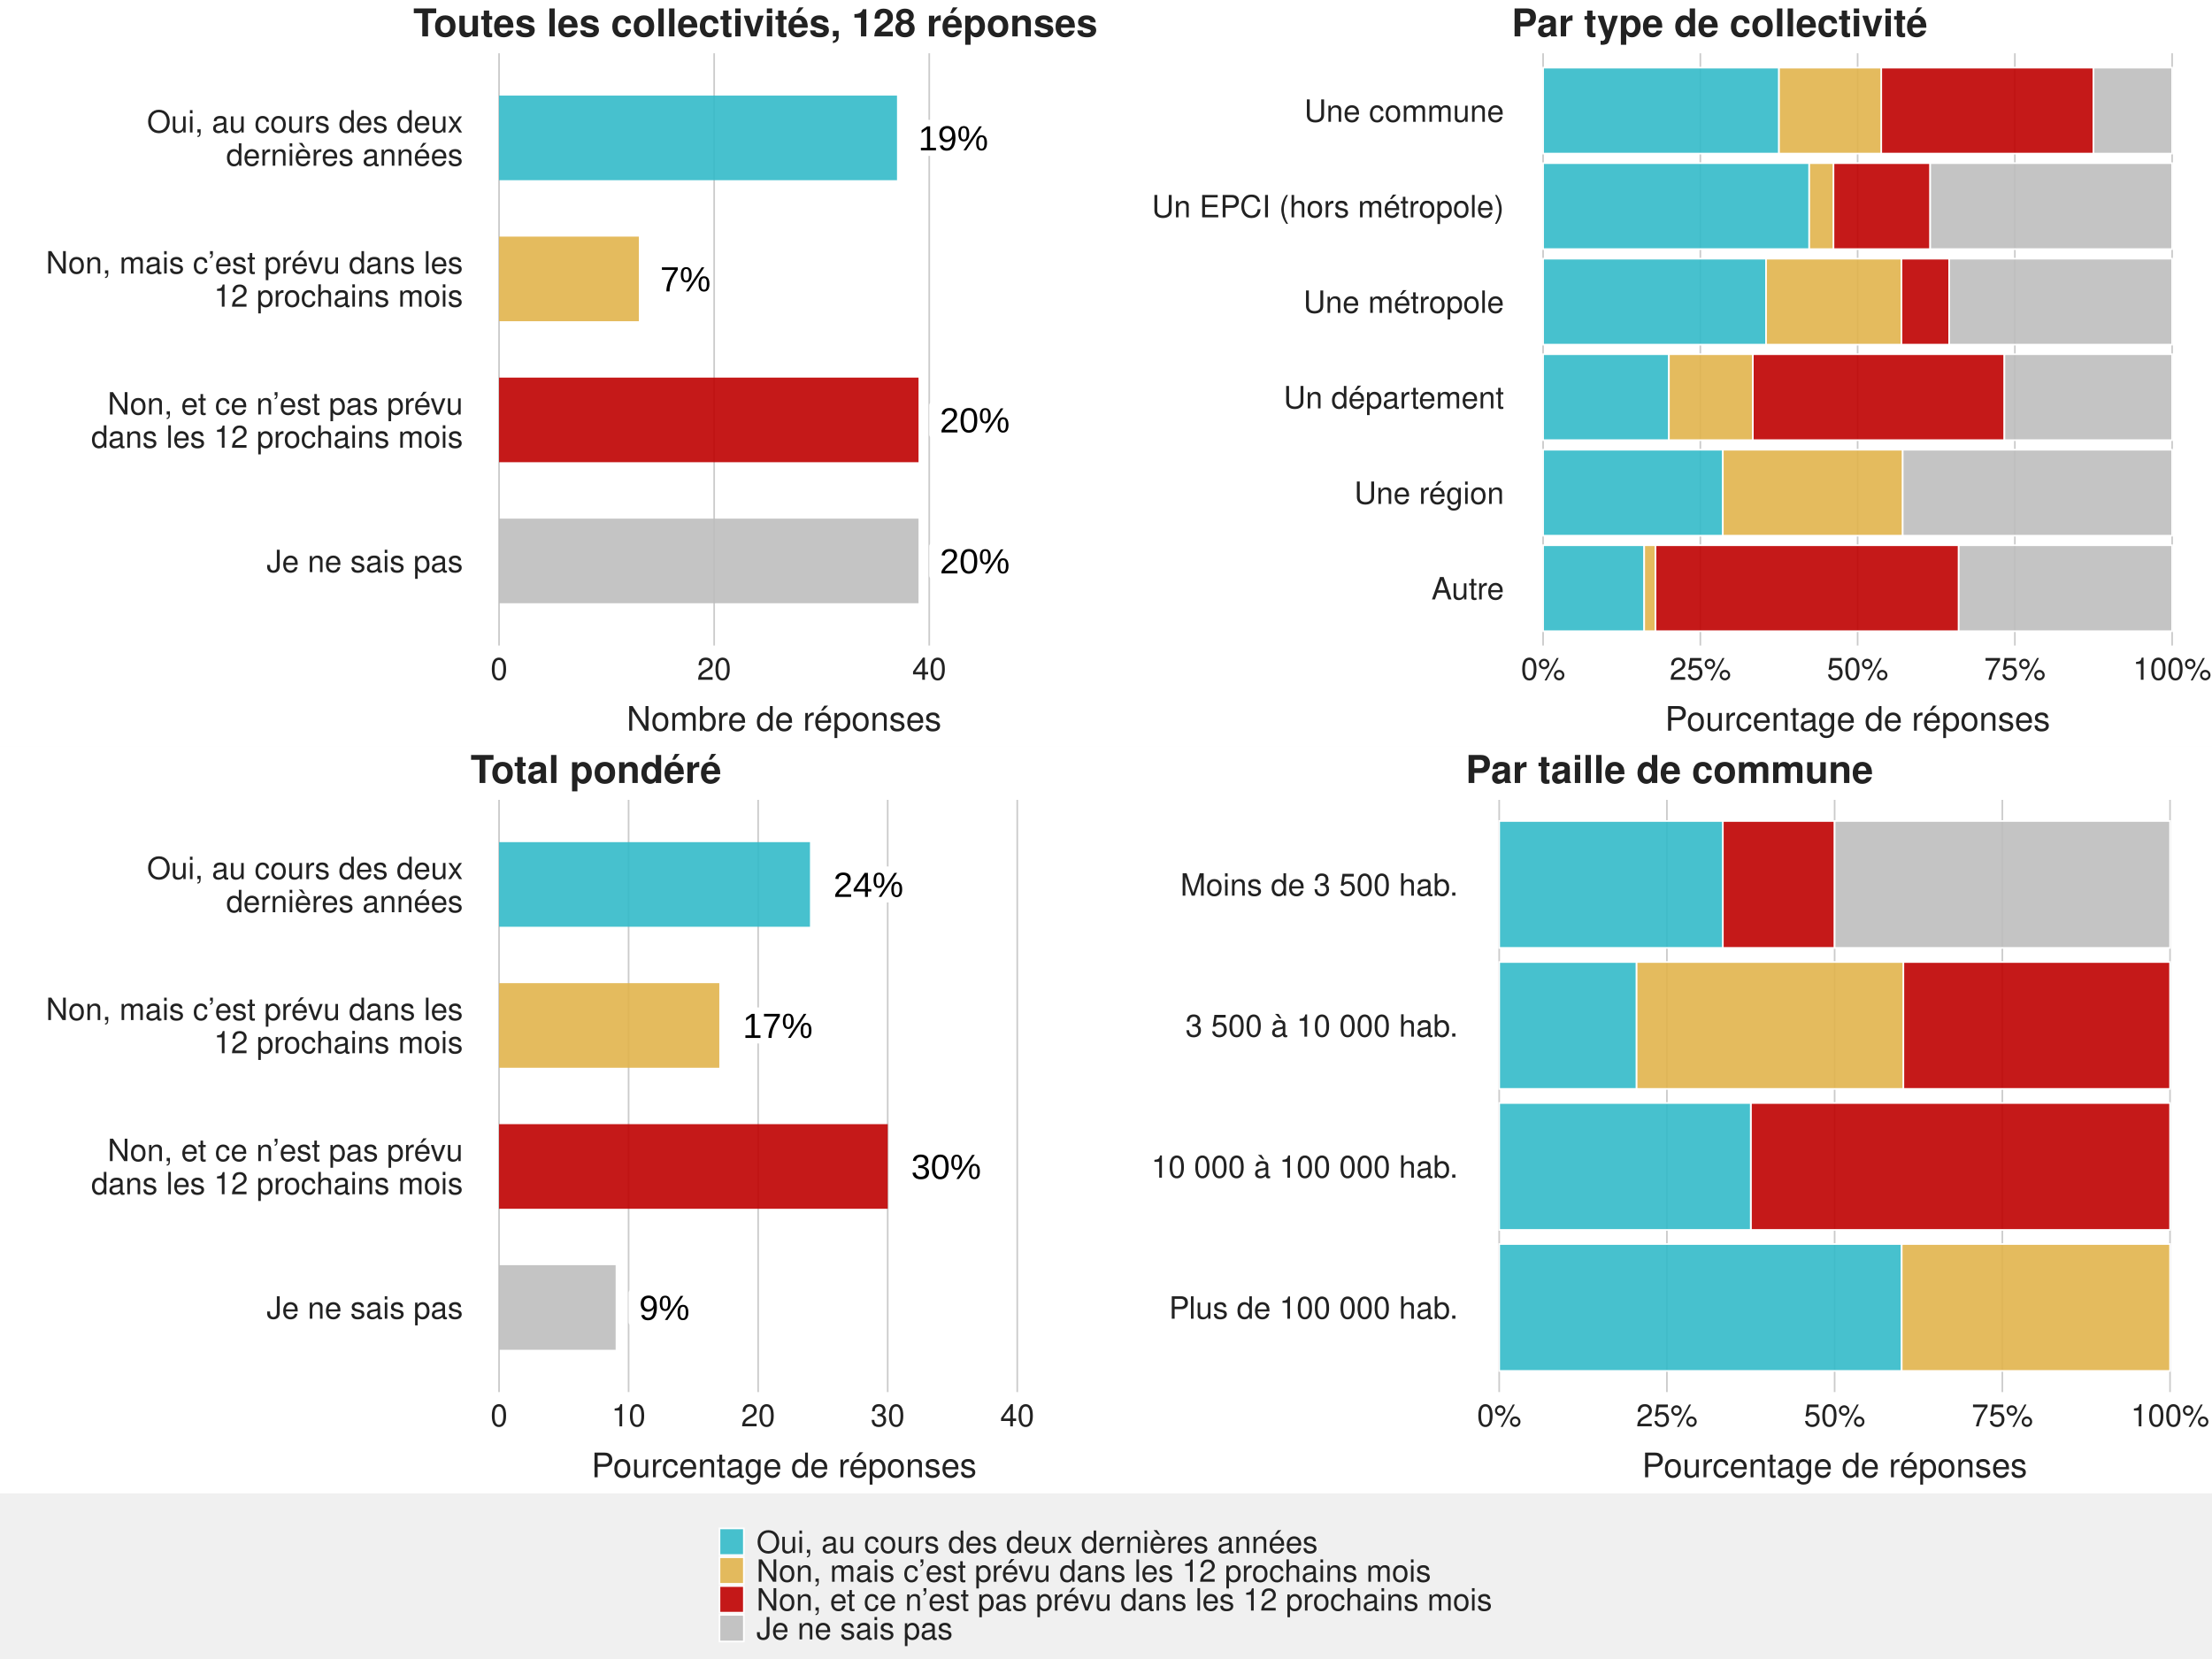
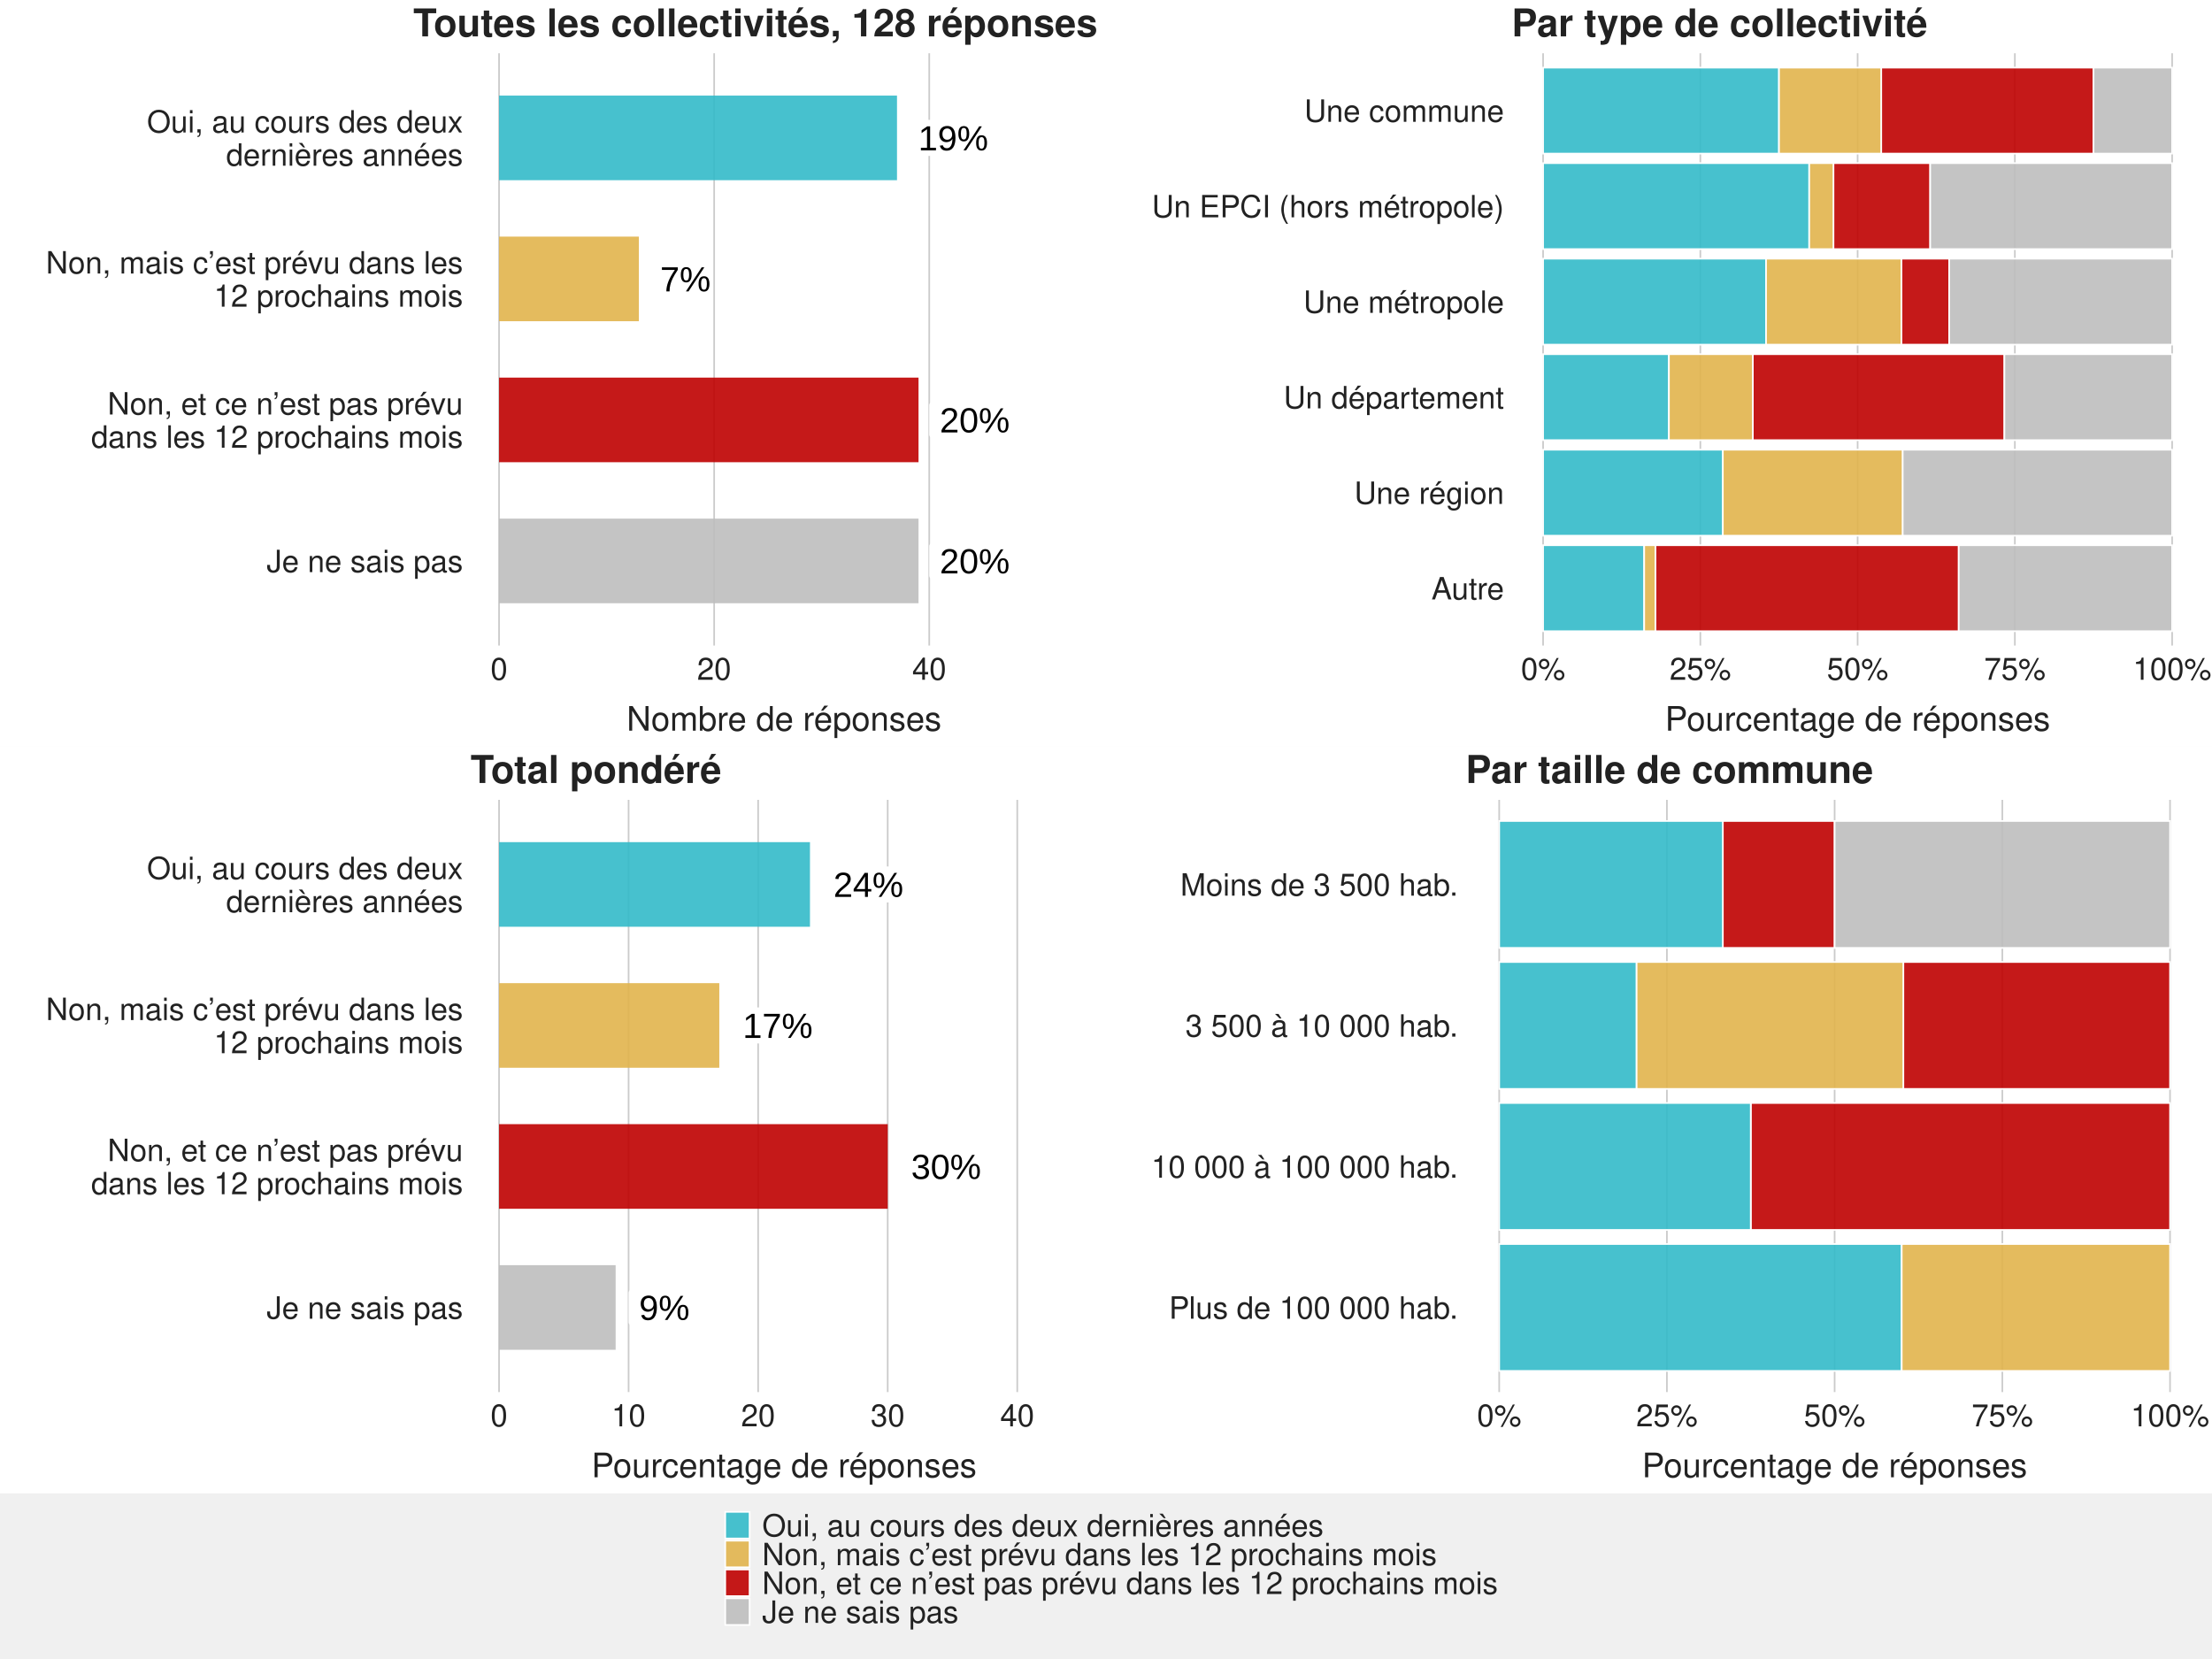
<svg xmlns="http://www.w3.org/2000/svg" class="svglite" width="1440.00pt" height="1080.00pt" viewBox="0 0 1440.00 1080.00">
  <defs>
    <style type="text/css">
    .svglite line, .svglite polyline, .svglite polygon, .svglite path, .svglite rect, .svglite circle {
      fill: none;
      stroke: #000000;
      stroke-linecap: round;
      stroke-linejoin: round;
      stroke-miterlimit: 10.00;
    }
    .svglite text {
      white-space: pre;
    }
  </style>
  </defs>
  <rect width="100%" height="100%" style="stroke: none; fill: none;" />
  <defs>
    <clipPath id="cpMC4wMHwxNDQwLjAwfDAuMDB8MTA4MC4wMA==">
      <rect x="0.00" y="0.00" width="1440.00" height="1080.00" />
    </clipPath>
  </defs>
  <g clip-path="url(#cpMC4wMHwxNDQwLjAwfDAuMDB8MTA4MC4wMA==)">
</g>
  <defs>
    <clipPath id="cpMC4wMHwxNDQwLjAwfDAuMDB8OTcyLjAw">
      <rect x="0.00" y="0.00" width="1440.00" height="972.00" />
    </clipPath>
  </defs>
  <g clip-path="url(#cpMC4wMHwxNDQwLjAwfDAuMDB8OTcyLjAw)">
</g>
  <g clip-path="url(#cpMC4wMHwxNDQwLjAwfDAuMDB8MTA4MC4wMA==)">
</g>
  <defs>
    <clipPath id="cpMC4wMHw3MjAuMDB8MC4wMHw5NzIuMDA=">
      <rect x="0.00" y="0.00" width="720.00" height="972.00" />
    </clipPath>
  </defs>
  <g clip-path="url(#cpMC4wMHw3MjAuMDB8MC4wMHw5NzIuMDA=)">
</g>
  <g clip-path="url(#cpMC4wMHwxNDQwLjAwfDAuMDB8MTA4MC4wMA==)">
</g>
  <defs>
    <clipPath id="cpMC4wMHw3MjAuMDB8MC4wMHw0ODYuMDA=">
      <rect x="0.00" y="0.00" width="720.00" height="486.00" />
    </clipPath>
  </defs>
  <g clip-path="url(#cpMC4wMHw3MjAuMDB8MC4wMHw0ODYuMDA=)">
    <rect x="0.00" y="0.00" width="720.00" height="486.00" style="stroke-width: 1.07; stroke: #FFFFFF; fill: #FFFFFF;" />
  </g>
  <g clip-path="url(#cpMC4wMHwxNDQwLjAwfDAuMDB8MTA4MC4wMA==)">
</g>
  <defs>
    <clipPath id="cpMzA2LjMyfDcxNC41MnwzNC42OXw0MjAuMjQ=">
      <rect x="306.32" y="34.69" width="408.20" height="385.55" />
    </clipPath>
  </defs>
  <g clip-path="url(#cpMzA2LjMyfDcxNC41MnwzNC42OXw0MjAuMjQ=)">
    <polyline points="324.88,420.24 324.88,34.69 " style="stroke-width: 1.07; stroke: #CBCBCB; stroke-linecap: butt;" />
    <polyline points="464.91,420.24 464.91,34.69 " style="stroke-width: 1.07; stroke: #CBCBCB; stroke-linecap: butt;" />
    <polyline points="604.94,420.24 604.94,34.69 " style="stroke-width: 1.07; stroke: #CBCBCB; stroke-linecap: butt;" />
    <rect x="324.88" y="245.82" width="273.07" height="55.08" style="stroke-width: 2.13; stroke: none; stroke-linecap: butt; stroke-linejoin: miter; fill: #BF0001; fill-opacity: 0.90;" />
    <rect x="324.88" y="337.62" width="273.07" height="55.08" style="stroke-width: 2.13; stroke: none; stroke-linecap: butt; stroke-linejoin: miter; fill: #BEBEBE; fill-opacity: 0.90;" />
    <rect x="324.88" y="62.23" width="259.06" height="55.08" style="stroke-width: 2.13; stroke: none; stroke-linecap: butt; stroke-linejoin: miter; fill: #33BBC9; fill-opacity: 0.90;" />
    <rect x="324.88" y="154.03" width="91.02" height="55.08" style="stroke-width: 2.13; stroke: none; stroke-linecap: butt; stroke-linejoin: miter; fill: #E1B44D; fill-opacity: 0.90;" />
    <polygon points="607.10,285.09 654.91,285.09 654.83,285.08 655.17,285.07 655.51,285.00 655.84,284.88 656.14,284.70 656.41,284.48 656.64,284.22 656.82,283.93 656.96,283.61 657.04,283.27 657.07,282.93 657.07,282.93 657.07,263.80 657.07,263.80 657.04,263.45 656.96,263.11 656.82,262.79 656.64,262.50 656.41,262.24 656.14,262.02 655.84,261.84 655.51,261.72 655.17,261.65 654.91,261.64 607.10,261.64 607.36,261.65 607.02,261.64 606.67,261.68 606.34,261.78 606.02,261.92 605.74,262.12 605.49,262.36 605.28,262.64 605.12,262.95 605.01,263.28 604.95,263.62 604.94,263.80 604.94,282.93 604.95,282.75 604.95,283.10 605.01,283.44 605.12,283.77 605.28,284.08 605.49,284.36 605.74,284.60 606.02,284.80 606.34,284.95 606.67,285.04 607.02,285.08 " style="stroke-width: nan; stroke: none; fill: #FFFFFF;" />
    <text x="611.77" y="281.49" style="font-size: 22.76px; font-family: &quot;Arial&quot;;" textLength="44.93px" lengthAdjust="spacingAndGlyphs">20%</text>
    <polygon points="607.10,376.88 654.91,376.88 654.83,376.88 655.17,376.87 655.51,376.80 655.84,376.67 656.14,376.50 656.41,376.28 656.64,376.02 656.82,375.73 656.96,375.41 657.04,375.07 657.07,374.72 657.07,374.72 657.07,355.59 657.07,355.59 657.04,355.25 656.96,354.91 656.82,354.59 656.64,354.29 656.41,354.03 656.14,353.81 655.84,353.64 655.51,353.52 655.17,353.45 654.91,353.43 607.10,353.43 607.36,353.45 607.02,353.43 606.67,353.48 606.34,353.57 606.02,353.72 605.74,353.92 605.49,354.16 605.28,354.44 605.12,354.75 605.01,355.08 604.95,355.42 604.94,355.59 604.94,374.72 604.95,374.55 604.95,374.90 605.01,375.24 605.12,375.57 605.28,375.88 605.49,376.16 605.74,376.40 606.02,376.59 606.34,376.74 606.67,376.84 607.02,376.88 " style="stroke-width: nan; stroke: none; fill: #FFFFFF;" />
    <text x="611.77" y="373.28" style="font-size: 22.76px; font-family: &quot;Arial&quot;;" textLength="44.93px" lengthAdjust="spacingAndGlyphs">20%</text>
    <polygon points="593.10,101.49 640.91,101.49 640.82,101.49 641.17,101.48 641.51,101.41 641.83,101.28 642.14,101.11 642.40,100.89 642.64,100.63 642.82,100.34 642.96,100.02 643.04,99.68 643.07,99.33 643.07,99.33 643.07,80.20 643.07,80.20 643.04,79.86 642.96,79.52 642.82,79.20 642.64,78.90 642.40,78.64 642.14,78.42 641.83,78.25 641.51,78.13 641.17,78.06 640.91,78.04 593.10,78.04 593.36,78.06 593.01,78.04 592.67,78.09 592.33,78.18 592.02,78.33 591.73,78.53 591.48,78.77 591.28,79.05 591.11,79.36 591.00,79.69 590.95,80.03 590.94,80.20 590.94,99.33 590.95,99.16 590.95,99.51 591.00,99.85 591.11,100.18 591.28,100.49 591.48,100.76 591.73,101.01 592.02,101.20 592.33,101.35 592.67,101.45 593.01,101.49 " style="stroke-width: nan; stroke: none; fill: #FFFFFF;" />
    <text x="597.77" y="97.89" style="font-size: 22.76px; font-family: &quot;Arial&quot;;" textLength="44.93px" lengthAdjust="spacingAndGlyphs">19%</text>
    <polygon points="425.06,193.29 459.86,193.29 459.77,193.29 460.12,193.27 460.46,193.20 460.78,193.08 461.08,192.91 461.35,192.69 461.58,192.43 461.77,192.13 461.91,191.81 461.99,191.48 462.02,191.13 462.02,191.13 462.02,172.00 462.02,172.00 461.99,171.65 461.91,171.31 461.77,171.00 461.58,170.70 461.35,170.44 461.08,170.22 460.78,170.05 460.46,169.92 460.12,169.85 459.86,169.84 425.06,169.84 425.32,169.85 424.97,169.84 424.63,169.88 424.29,169.98 423.98,170.13 423.69,170.33 423.44,170.57 423.23,170.84 423.07,171.15 422.96,171.48 422.91,171.83 422.90,172.00 422.90,191.13 422.91,190.96 422.91,191.30 422.96,191.65 423.07,191.98 423.23,192.28 423.44,192.56 423.69,192.80 423.98,193.00 424.29,193.15 424.63,193.25 424.97,193.29 " style="stroke-width: nan; stroke: none; fill: #FFFFFF;" />
    <text x="429.73" y="189.69" style="font-size: 22.76px; font-family: &quot;Arial&quot;;" textLength="31.92px" lengthAdjust="spacingAndGlyphs">7%</text>
  </g>
  <g clip-path="url(#cpMC4wMHwxNDQwLjAwfDAuMDB8MTA4MC4wMA==)">
    <text x="301.39" y="372.45" text-anchor="end" style="font-size: 20.00px;fill: #222222; font-family: &quot;Nimbus Sans&quot;;" textLength="127.82px" lengthAdjust="spacingAndGlyphs">Je ne sais pas</text>
    <text x="301.39" y="269.85" text-anchor="end" style="font-size: 20.00px;fill: #222222; font-family: &quot;Nimbus Sans&quot;;" textLength="232.30px" lengthAdjust="spacingAndGlyphs">Non, et ce n’est pas prévu</text>
    <text x="301.39" y="291.45" text-anchor="end" style="font-size: 20.00px;fill: #222222; font-family: &quot;Nimbus Sans&quot;;" textLength="242.29px" lengthAdjust="spacingAndGlyphs">dans les 12 prochains mois</text>
    <text x="301.39" y="178.05" text-anchor="end" style="font-size: 20.00px;fill: #222222; font-family: &quot;Nimbus Sans&quot;;" textLength="272.29px" lengthAdjust="spacingAndGlyphs">Non, mais c’est prévu dans les</text>
    <text x="301.39" y="199.65" text-anchor="end" style="font-size: 20.00px;fill: #222222; font-family: &quot;Nimbus Sans&quot;;" textLength="162.26px" lengthAdjust="spacingAndGlyphs">12 prochains mois</text>
    <text x="301.39" y="86.26" text-anchor="end" style="font-size: 20.00px;fill: #222222; font-family: &quot;Nimbus Sans&quot;;" textLength="205.62px" lengthAdjust="spacingAndGlyphs">Oui, au cours des deux</text>
    <text x="301.39" y="107.86" text-anchor="end" style="font-size: 20.00px;fill: #222222; font-family: &quot;Nimbus Sans&quot;;" textLength="154.49px" lengthAdjust="spacingAndGlyphs">dernières années</text>
    <text x="324.88" y="442.54" text-anchor="middle" style="font-size: 20.00px;fill: #222222; font-family: &quot;Nimbus Sans&quot;;" textLength="11.12px" lengthAdjust="spacingAndGlyphs">0</text>
    <text x="464.91" y="442.54" text-anchor="middle" style="font-size: 20.00px;fill: #222222; font-family: &quot;Nimbus Sans&quot;;" textLength="22.23px" lengthAdjust="spacingAndGlyphs">20</text>
    <text x="604.94" y="442.54" text-anchor="middle" style="font-size: 20.00px;fill: #222222; font-family: &quot;Nimbus Sans&quot;;" textLength="22.23px" lengthAdjust="spacingAndGlyphs">40</text>
    <text x="510.42" y="475.68" text-anchor="middle" style="font-size: 22.00px;fill: #222222; font-family: &quot;Nimbus Sans&quot;;" textLength="205.42px" lengthAdjust="spacingAndGlyphs">Nombre de réponses</text>
    <text x="714.52" y="23.71" text-anchor="end" style="font-size: 25.00px; font-weight: bold;fill: #222222; font-family: &quot;Nimbus Sans&quot;;" textLength="447.48px" lengthAdjust="spacingAndGlyphs">Toutes les collectivités, 128 réponses</text>
  </g>
  <defs>
    <clipPath id="cpMC4wMHw3MjAuMDB8NDg2LjAwfDk3Mi4wMA==">
      <rect x="0.00" y="486.00" width="720.00" height="486.00" />
    </clipPath>
  </defs>
  <g clip-path="url(#cpMC4wMHw3MjAuMDB8NDg2LjAwfDk3Mi4wMA==)">
    <rect x="0.00" y="486.00" width="720.00" height="486.00" style="stroke-width: 1.07; stroke: #FFFFFF; fill: #FFFFFF;" />
  </g>
  <g clip-path="url(#cpMC4wMHwxNDQwLjAwfDAuMDB8MTA4MC4wMA==)">
</g>
  <defs>
    <clipPath id="cpMzA2LjMyfDcxNC41Mnw1MjAuNjl8OTA2LjI0">
      <rect x="306.32" y="520.69" width="408.20" height="385.55" />
    </clipPath>
  </defs>
  <g clip-path="url(#cpMzA2LjMyfDcxNC41Mnw1MjAuNjl8OTA2LjI0)">
    <polyline points="324.88,906.24 324.88,520.69 " style="stroke-width: 1.07; stroke: #CBCBCB; stroke-linecap: butt;" />
    <polyline points="409.21,906.24 409.21,520.69 " style="stroke-width: 1.07; stroke: #CBCBCB; stroke-linecap: butt;" />
    <polyline points="493.55,906.24 493.55,520.69 " style="stroke-width: 1.07; stroke: #CBCBCB; stroke-linecap: butt;" />
    <polyline points="577.89,906.24 577.89,520.69 " style="stroke-width: 1.07; stroke: #CBCBCB; stroke-linecap: butt;" />
    <polyline points="662.23,906.24 662.23,520.69 " style="stroke-width: 1.07; stroke: #CBCBCB; stroke-linecap: butt;" />
    <rect x="324.88" y="823.62" width="75.90" height="55.08" style="stroke-width: 2.13; stroke: none; stroke-linecap: butt; stroke-linejoin: miter; fill: #BEBEBE; fill-opacity: 0.90;" />
    <rect x="324.88" y="731.82" width="253.02" height="55.08" style="stroke-width: 2.13; stroke: none; stroke-linecap: butt; stroke-linejoin: miter; fill: #BF0001; fill-opacity: 0.90;" />
    <rect x="324.88" y="640.03" width="143.38" height="55.08" style="stroke-width: 2.13; stroke: none; stroke-linecap: butt; stroke-linejoin: miter; fill: #E1B44D; fill-opacity: 0.90;" />
    <rect x="324.88" y="548.23" width="202.41" height="55.08" style="stroke-width: 2.13; stroke: none; stroke-linecap: butt; stroke-linejoin: miter; fill: #33BBC9; fill-opacity: 0.90;" />
    <polygon points="411.37,862.88 446.17,862.88 446.09,862.88 446.43,862.87 446.77,862.80 447.10,862.67 447.40,862.50 447.67,862.28 447.90,862.02 448.09,861.73 448.22,861.41 448.30,861.07 448.33,860.72 448.33,860.72 448.33,841.59 448.33,841.59 448.30,841.25 448.22,840.91 448.09,840.59 447.90,840.29 447.67,840.03 447.40,839.81 447.10,839.64 446.77,839.52 446.43,839.45 446.17,839.43 411.37,839.43 411.64,839.45 411.29,839.43 410.94,839.48 410.61,839.57 410.29,839.72 410.01,839.92 409.76,840.16 409.55,840.44 409.39,840.75 409.28,841.08 409.22,841.42 409.21,841.59 409.21,860.72 409.22,860.55 409.22,860.90 409.28,861.24 409.39,861.57 409.55,861.88 409.76,862.16 410.01,862.40 410.29,862.59 410.61,862.74 410.94,862.84 411.29,862.88 " style="stroke-width: nan; stroke: none; fill: #FFFFFF;" />
    <text x="416.04" y="859.28" style="font-size: 22.76px; font-family: &quot;Arial&quot;;" textLength="31.92px" lengthAdjust="spacingAndGlyphs">9%</text>
    <polygon points="588.49,771.09 636.29,771.09 636.21,771.08 636.55,771.07 636.89,771.00 637.22,770.88 637.52,770.70 637.79,770.48 638.02,770.22 638.21,769.93 638.34,769.61 638.43,769.27 638.45,768.93 638.45,768.93 638.45,749.80 638.45,749.80 638.43,749.45 638.34,749.11 638.21,748.79 638.02,748.50 637.79,748.24 637.52,748.02 637.22,747.84 636.89,747.72 636.55,747.65 636.29,747.64 588.49,747.64 588.75,747.65 588.40,747.64 588.05,747.68 587.72,747.78 587.41,747.92 587.12,748.12 586.87,748.36 586.66,748.64 586.50,748.95 586.39,749.28 586.33,749.62 586.33,749.80 586.33,768.93 586.33,768.75 586.33,769.10 586.39,769.44 586.50,769.77 586.66,770.08 586.87,770.36 587.12,770.60 587.41,770.80 587.72,770.95 588.05,771.04 588.40,771.08 " style="stroke-width: nan; stroke: none; fill: #FFFFFF;" />
    <text x="593.15" y="767.49" style="font-size: 22.76px; font-family: &quot;Arial&quot;;" textLength="44.93px" lengthAdjust="spacingAndGlyphs">30%</text>
    <polygon points="478.85,679.29 526.65,679.29 526.57,679.29 526.91,679.27 527.25,679.20 527.58,679.08 527.88,678.91 528.15,678.69 528.38,678.43 528.57,678.13 528.70,677.81 528.79,677.48 528.81,677.13 528.81,677.13 528.81,658.00 528.81,658.00 528.79,657.65 528.70,657.31 528.57,657.00 528.38,656.70 528.15,656.44 527.88,656.22 527.58,656.05 527.25,655.92 526.91,655.85 526.65,655.84 478.85,655.84 479.11,655.85 478.76,655.84 478.41,655.88 478.08,655.98 477.77,656.13 477.48,656.33 477.23,656.57 477.02,656.84 476.86,657.15 476.75,657.48 476.69,657.83 476.69,658.00 476.69,677.13 476.69,676.96 476.69,677.30 476.75,677.65 476.86,677.98 477.02,678.28 477.23,678.56 477.48,678.80 477.77,679.00 478.08,679.15 478.41,679.25 478.76,679.29 " style="stroke-width: nan; stroke: none; fill: #FFFFFF;" />
    <text x="483.51" y="675.69" style="font-size: 22.76px; font-family: &quot;Arial&quot;;" textLength="44.93px" lengthAdjust="spacingAndGlyphs">17%</text>
    <polygon points="537.88,587.49 585.69,587.49 585.60,587.49 585.95,587.48 586.29,587.41 586.62,587.28 586.92,587.11 587.19,586.89 587.42,586.63 587.60,586.34 587.74,586.02 587.82,585.68 587.85,585.33 587.85,585.33 587.85,566.20 587.85,566.20 587.82,565.86 587.74,565.52 587.60,565.20 587.42,564.90 587.19,564.64 586.92,564.42 586.62,564.25 586.29,564.13 585.95,564.06 585.69,564.04 537.88,564.04 538.14,564.06 537.80,564.04 537.45,564.09 537.12,564.18 536.80,564.33 536.52,564.53 536.27,564.77 536.06,565.05 535.90,565.36 535.79,565.69 535.73,566.03 535.72,566.20 535.72,585.33 535.73,585.16 535.73,585.51 535.79,585.85 535.90,586.18 536.06,586.49 536.27,586.76 536.52,587.01 536.80,587.20 537.12,587.35 537.45,587.45 537.80,587.49 " style="stroke-width: nan; stroke: none; fill: #FFFFFF;" />
    <text x="542.55" y="583.89" style="font-size: 22.76px; font-family: &quot;Arial&quot;;" textLength="44.93px" lengthAdjust="spacingAndGlyphs">24%</text>
  </g>
  <g clip-path="url(#cpMC4wMHwxNDQwLjAwfDAuMDB8MTA4MC4wMA==)">
    <text x="301.39" y="858.45" text-anchor="end" style="font-size: 20.00px;fill: #222222; font-family: &quot;Nimbus Sans&quot;;" textLength="127.82px" lengthAdjust="spacingAndGlyphs">Je ne sais pas</text>
    <text x="301.39" y="755.85" text-anchor="end" style="font-size: 20.00px;fill: #222222; font-family: &quot;Nimbus Sans&quot;;" textLength="232.30px" lengthAdjust="spacingAndGlyphs">Non, et ce n’est pas prévu</text>
    <text x="301.39" y="777.45" text-anchor="end" style="font-size: 20.00px;fill: #222222; font-family: &quot;Nimbus Sans&quot;;" textLength="242.29px" lengthAdjust="spacingAndGlyphs">dans les 12 prochains mois</text>
    <text x="301.39" y="664.05" text-anchor="end" style="font-size: 20.00px;fill: #222222; font-family: &quot;Nimbus Sans&quot;;" textLength="272.29px" lengthAdjust="spacingAndGlyphs">Non, mais c’est prévu dans les</text>
    <text x="301.39" y="685.65" text-anchor="end" style="font-size: 20.00px;fill: #222222; font-family: &quot;Nimbus Sans&quot;;" textLength="162.26px" lengthAdjust="spacingAndGlyphs">12 prochains mois</text>
    <text x="301.39" y="572.26" text-anchor="end" style="font-size: 20.00px;fill: #222222; font-family: &quot;Nimbus Sans&quot;;" textLength="205.62px" lengthAdjust="spacingAndGlyphs">Oui, au cours des deux</text>
    <text x="301.39" y="593.86" text-anchor="end" style="font-size: 20.00px;fill: #222222; font-family: &quot;Nimbus Sans&quot;;" textLength="154.49px" lengthAdjust="spacingAndGlyphs">dernières années</text>
    <text x="324.88" y="928.54" text-anchor="middle" style="font-size: 20.00px;fill: #222222; font-family: &quot;Nimbus Sans&quot;;" textLength="11.12px" lengthAdjust="spacingAndGlyphs">0</text>
    <text x="409.21" y="928.54" text-anchor="middle" style="font-size: 20.00px;fill: #222222; font-family: &quot;Nimbus Sans&quot;;" textLength="22.23px" lengthAdjust="spacingAndGlyphs">10</text>
    <text x="493.55" y="928.54" text-anchor="middle" style="font-size: 20.00px;fill: #222222; font-family: &quot;Nimbus Sans&quot;;" textLength="22.23px" lengthAdjust="spacingAndGlyphs">20</text>
    <text x="577.89" y="928.54" text-anchor="middle" style="font-size: 20.00px;fill: #222222; font-family: &quot;Nimbus Sans&quot;;" textLength="22.23px" lengthAdjust="spacingAndGlyphs">30</text>
    <text x="662.23" y="928.54" text-anchor="middle" style="font-size: 20.00px;fill: #222222; font-family: &quot;Nimbus Sans&quot;;" textLength="22.23px" lengthAdjust="spacingAndGlyphs">40</text>
    <text x="510.42" y="961.68" text-anchor="middle" style="font-size: 22.00px;fill: #222222; font-family: &quot;Nimbus Sans&quot;;" textLength="251.94px" lengthAdjust="spacingAndGlyphs">Pourcentage de réponses</text>
    <text x="306.32" y="509.71" style="font-size: 25.00px; font-weight: bold;fill: #222222; font-family: &quot;Nimbus Sans&quot;;" textLength="165.33px" lengthAdjust="spacingAndGlyphs">Total pondéré</text>
  </g>
  <defs>
    <clipPath id="cpNzIwLjAwfDE0NDAuMDB8MC4wMHw5NzIuMDA=">
      <rect x="720.00" y="0.00" width="720.00" height="972.00" />
    </clipPath>
  </defs>
  <g clip-path="url(#cpNzIwLjAwfDE0NDAuMDB8MC4wMHw5NzIuMDA=)">
</g>
  <g clip-path="url(#cpMC4wMHwxNDQwLjAwfDAuMDB8MTA4MC4wMA==)">
</g>
  <defs>
    <clipPath id="cpNzIwLjAwfDE0NDAuMDB8MC4wMHw0ODYuMDA=">
      <rect x="720.00" y="0.00" width="720.00" height="486.00" />
    </clipPath>
  </defs>
  <g clip-path="url(#cpNzIwLjAwfDE0NDAuMDB8MC4wMHw0ODYuMDA=)">
    <rect x="720.00" y="0.00" width="720.00" height="486.00" style="stroke-width: 1.07; stroke: #FFFFFF; fill: #FFFFFF;" />
  </g>
  <g clip-path="url(#cpMC4wMHwxNDQwLjAwfDAuMDB8MTA4MC4wMA==)">
</g>
  <defs>
    <clipPath id="cpOTg0LjA3fDE0MzQuNTJ8MzQuNjl8NDIwLjI0">
      <rect x="984.07" y="34.69" width="450.45" height="385.55" />
    </clipPath>
  </defs>
  <g clip-path="url(#cpOTg0LjA3fDE0MzQuNTJ8MzQuNjl8NDIwLjI0)">
    <polyline points="1004.55,420.24 1004.55,34.69 " style="stroke-width: 1.07; stroke: #CBCBCB; stroke-linecap: butt;" />
    <polyline points="1106.92,420.24 1106.92,34.69 " style="stroke-width: 1.07; stroke: #CBCBCB; stroke-linecap: butt;" />
    <polyline points="1209.30,420.24 1209.30,34.69 " style="stroke-width: 1.07; stroke: #CBCBCB; stroke-linecap: butt;" />
    <polyline points="1311.67,420.24 1311.67,34.69 " style="stroke-width: 1.07; stroke: #CBCBCB; stroke-linecap: butt;" />
    <polyline points="1414.05,420.24 1414.05,34.69 " style="stroke-width: 1.07; stroke: #CBCBCB; stroke-linecap: butt;" />
    <rect x="1077.67" y="354.94" width="197.44" height="55.97" style="stroke-width: 1.07; stroke: #FFFFFF; stroke-linecap: butt; stroke-linejoin: miter; fill: #BF0001; fill-opacity: 0.90;" />
    <rect x="1275.11" y="354.94" width="138.94" height="55.97" style="stroke-width: 1.07; stroke: #FFFFFF; stroke-linecap: butt; stroke-linejoin: miter; fill: #BEBEBE; fill-opacity: 0.90;" />
    <rect x="1004.55" y="354.94" width="65.81" height="55.97" style="stroke-width: 1.07; stroke: #FFFFFF; stroke-linecap: butt; stroke-linejoin: miter; fill: #33BBC9; fill-opacity: 0.90;" />
    <rect x="1070.36" y="354.94" width="7.31" height="55.97" style="stroke-width: 1.07; stroke: #FFFFFF; stroke-linecap: butt; stroke-linejoin: miter; fill: #E1B44D; fill-opacity: 0.90;" />
    <rect x="1193.55" y="106.20" width="63.00" height="55.97" style="stroke-width: 1.07; stroke: #FFFFFF; stroke-linecap: butt; stroke-linejoin: miter; fill: #BF0001; fill-opacity: 0.90;" />
    <rect x="1256.55" y="106.20" width="157.50" height="55.97" style="stroke-width: 1.07; stroke: #FFFFFF; stroke-linecap: butt; stroke-linejoin: miter; fill: #BEBEBE; fill-opacity: 0.90;" />
    <rect x="1004.55" y="106.20" width="173.25" height="55.97" style="stroke-width: 1.07; stroke: #FFFFFF; stroke-linecap: butt; stroke-linejoin: miter; fill: #33BBC9; fill-opacity: 0.90;" />
    <rect x="1177.80" y="106.20" width="15.75" height="55.97" style="stroke-width: 1.07; stroke: #FFFFFF; stroke-linecap: butt; stroke-linejoin: miter; fill: #E1B44D; fill-opacity: 0.90;" />
    <rect x="1141.05" y="230.57" width="163.80" height="55.97" style="stroke-width: 1.07; stroke: #FFFFFF; stroke-linecap: butt; stroke-linejoin: miter; fill: #BF0001; fill-opacity: 0.90;" />
    <rect x="1304.85" y="230.57" width="109.20" height="55.97" style="stroke-width: 1.07; stroke: #FFFFFF; stroke-linecap: butt; stroke-linejoin: miter; fill: #BEBEBE; fill-opacity: 0.90;" />
    <rect x="1004.55" y="230.57" width="81.90" height="55.97" style="stroke-width: 1.07; stroke: #FFFFFF; stroke-linecap: butt; stroke-linejoin: miter; fill: #33BBC9; fill-opacity: 0.90;" />
    <rect x="1086.45" y="230.57" width="54.60" height="55.97" style="stroke-width: 1.07; stroke: #FFFFFF; stroke-linecap: butt; stroke-linejoin: miter; fill: #E1B44D; fill-opacity: 0.90;" />
    <rect x="1224.65" y="44.02" width="138.21" height="55.97" style="stroke-width: 1.07; stroke: #FFFFFF; stroke-linecap: butt; stroke-linejoin: miter; fill: #BF0001; fill-opacity: 0.90;" />
    <rect x="1004.55" y="44.02" width="153.56" height="55.97" style="stroke-width: 1.07; stroke: #FFFFFF; stroke-linecap: butt; stroke-linejoin: miter; fill: #33BBC9; fill-opacity: 0.90;" />
    <rect x="1362.86" y="44.02" width="51.19" height="55.97" style="stroke-width: 1.07; stroke: #FFFFFF; stroke-linecap: butt; stroke-linejoin: miter; fill: #BEBEBE; fill-opacity: 0.90;" />
    <rect x="1158.11" y="44.02" width="66.54" height="55.97" style="stroke-width: 1.07; stroke: #FFFFFF; stroke-linecap: butt; stroke-linejoin: miter; fill: #E1B44D; fill-opacity: 0.90;" />
    <rect x="1237.81" y="168.39" width="31.10" height="55.97" style="stroke-width: 1.07; stroke: #FFFFFF; stroke-linecap: butt; stroke-linejoin: miter; fill: #BF0001; fill-opacity: 0.90;" />
    <rect x="1268.91" y="168.39" width="145.14" height="55.97" style="stroke-width: 1.07; stroke: #FFFFFF; stroke-linecap: butt; stroke-linejoin: miter; fill: #BEBEBE; fill-opacity: 0.90;" />
    <rect x="1004.55" y="168.39" width="145.14" height="55.97" style="stroke-width: 1.07; stroke: #FFFFFF; stroke-linecap: butt; stroke-linejoin: miter; fill: #33BBC9; fill-opacity: 0.90;" />
    <rect x="1149.69" y="168.39" width="88.12" height="55.97" style="stroke-width: 1.07; stroke: #FFFFFF; stroke-linecap: butt; stroke-linejoin: miter; fill: #E1B44D; fill-opacity: 0.90;" />
    <rect x="1238.55" y="292.76" width="0.00" height="55.97" style="stroke-width: 1.07; stroke: #FFFFFF; stroke-linecap: butt; stroke-linejoin: miter; fill: #BF0001; fill-opacity: 0.90;" />
    <rect x="1238.55" y="292.76" width="175.50" height="55.97" style="stroke-width: 1.07; stroke: #FFFFFF; stroke-linecap: butt; stroke-linejoin: miter; fill: #BEBEBE; fill-opacity: 0.90;" />
    <rect x="1004.55" y="292.76" width="117.00" height="55.97" style="stroke-width: 1.07; stroke: #FFFFFF; stroke-linecap: butt; stroke-linejoin: miter; fill: #33BBC9; fill-opacity: 0.90;" />
    <rect x="1121.55" y="292.76" width="117.00" height="55.97" style="stroke-width: 1.07; stroke: #FFFFFF; stroke-linecap: butt; stroke-linejoin: miter; fill: #E1B44D; fill-opacity: 0.90;" />
  </g>
  <g clip-path="url(#cpMC4wMHwxNDQwLjAwfDAuMDB8MTA4MC4wMA==)">
    <text x="979.14" y="390.21" text-anchor="end" style="font-size: 20.00px;fill: #222222; font-family: &quot;Nimbus Sans&quot;;" textLength="47.79px" lengthAdjust="spacingAndGlyphs">Autre</text>
    <text x="979.14" y="328.03" text-anchor="end" style="font-size: 20.00px;fill: #222222; font-family: &quot;Nimbus Sans&quot;;" textLength="97.80px" lengthAdjust="spacingAndGlyphs">Une région</text>
    <text x="979.14" y="265.84" text-anchor="end" style="font-size: 20.00px;fill: #222222; font-family: &quot;Nimbus Sans&quot;;" textLength="143.37px" lengthAdjust="spacingAndGlyphs">Un département</text>
    <text x="979.14" y="203.66" text-anchor="end" style="font-size: 20.00px;fill: #222222; font-family: &quot;Nimbus Sans&quot;;" textLength="131.14px" lengthAdjust="spacingAndGlyphs">Une métropole</text>
    <text x="979.14" y="141.48" text-anchor="end" style="font-size: 20.00px;fill: #222222; font-family: &quot;Nimbus Sans&quot;;" textLength="230.04px" lengthAdjust="spacingAndGlyphs">Un EPCI (hors métropole)</text>
    <text x="979.14" y="79.29" text-anchor="end" style="font-size: 20.00px;fill: #222222; font-family: &quot;Nimbus Sans&quot;;" textLength="130.02px" lengthAdjust="spacingAndGlyphs">Une commune</text>
    <text x="1004.55" y="442.54" text-anchor="middle" style="font-size: 20.00px;fill: #222222; font-family: &quot;Nimbus Sans&quot;;" textLength="28.89px" lengthAdjust="spacingAndGlyphs">0%</text>
    <text x="1106.92" y="442.54" text-anchor="middle" style="font-size: 20.00px;fill: #222222; font-family: &quot;Nimbus Sans&quot;;" textLength="40.01px" lengthAdjust="spacingAndGlyphs">25%</text>
    <text x="1209.30" y="442.54" text-anchor="middle" style="font-size: 20.00px;fill: #222222; font-family: &quot;Nimbus Sans&quot;;" textLength="40.01px" lengthAdjust="spacingAndGlyphs">50%</text>
    <text x="1311.67" y="442.54" text-anchor="middle" style="font-size: 20.00px;fill: #222222; font-family: &quot;Nimbus Sans&quot;;" textLength="40.01px" lengthAdjust="spacingAndGlyphs">75%</text>
    <text x="1414.05" y="442.54" text-anchor="middle" style="font-size: 20.00px;fill: #222222; font-family: &quot;Nimbus Sans&quot;;" textLength="51.13px" lengthAdjust="spacingAndGlyphs">100%</text>
    <text x="1209.30" y="475.68" text-anchor="middle" style="font-size: 22.00px;fill: #222222; font-family: &quot;Nimbus Sans&quot;;" textLength="251.94px" lengthAdjust="spacingAndGlyphs">Pourcentage de réponses</text>
    <text x="984.07" y="23.71" style="font-size: 25.00px; font-weight: bold;fill: #222222; font-family: &quot;Nimbus Sans&quot;;" textLength="270.97px" lengthAdjust="spacingAndGlyphs">Par type de collectivité</text>
  </g>
  <defs>
    <clipPath id="cpNzIwLjAwfDE0NDAuMDB8NDg2LjAwfDk3Mi4wMA==">
      <rect x="720.00" y="486.00" width="720.00" height="486.00" />
    </clipPath>
  </defs>
  <g clip-path="url(#cpNzIwLjAwfDE0NDAuMDB8NDg2LjAwfDk3Mi4wMA==)">
    <rect x="720.00" y="486.00" width="720.00" height="486.00" style="stroke-width: 1.07; stroke: #FFFFFF; fill: #FFFFFF;" />
  </g>
  <g clip-path="url(#cpMC4wMHwxNDQwLjAwfDAuMDB8MTA4MC4wMA==)">
</g>
  <defs>
    <clipPath id="cpOTU0LjEzfDE0MzQuNTJ8NTIwLjY5fDkwNi4yNA==">
      <rect x="954.13" y="520.69" width="480.39" height="385.55" />
    </clipPath>
  </defs>
  <g clip-path="url(#cpOTU0LjEzfDE0MzQuNTJ8NTIwLjY5fDkwNi4yNA==)">
    <polyline points="975.97,906.24 975.97,520.69 " style="stroke-width: 1.07; stroke: #CBCBCB; stroke-linecap: butt;" />
    <polyline points="1085.15,906.24 1085.15,520.69 " style="stroke-width: 1.07; stroke: #CBCBCB; stroke-linecap: butt;" />
    <polyline points="1194.33,906.24 1194.33,520.69 " style="stroke-width: 1.07; stroke: #CBCBCB; stroke-linecap: butt;" />
    <polyline points="1303.51,906.24 1303.51,520.69 " style="stroke-width: 1.07; stroke: #CBCBCB; stroke-linecap: butt;" />
    <polyline points="1412.68,906.24 1412.68,520.69 " style="stroke-width: 1.07; stroke: #CBCBCB; stroke-linecap: butt;" />
    <rect x="1139.74" y="718.05" width="272.95" height="82.62" style="stroke-width: 1.07; stroke: #FFFFFF; stroke-linecap: butt; stroke-linejoin: miter; fill: #BF0001; fill-opacity: 0.90;" />
    <rect x="1412.68" y="718.05" width="0.00" height="82.62" style="stroke-width: 1.07; stroke: #FFFFFF; stroke-linecap: butt; stroke-linejoin: miter; fill: #BEBEBE; fill-opacity: 0.90;" />
    <rect x="975.97" y="718.05" width="163.77" height="82.62" style="stroke-width: 1.07; stroke: #FFFFFF; stroke-linecap: butt; stroke-linejoin: miter; fill: #33BBC9; fill-opacity: 0.90;" />
    <rect x="1139.74" y="718.05" width="0.00" height="82.62" style="stroke-width: 1.07; stroke: #FFFFFF; stroke-linecap: butt; stroke-linejoin: miter; fill: #E1B44D; fill-opacity: 0.90;" />
    <rect x="1239.05" y="626.26" width="173.63" height="82.62" style="stroke-width: 1.07; stroke: #FFFFFF; stroke-linecap: butt; stroke-linejoin: miter; fill: #BF0001; fill-opacity: 0.90;" />
    <rect x="1412.68" y="626.26" width="0.00" height="82.62" style="stroke-width: 1.07; stroke: #FFFFFF; stroke-linecap: butt; stroke-linejoin: miter; fill: #BEBEBE; fill-opacity: 0.90;" />
    <rect x="975.97" y="626.26" width="89.45" height="82.62" style="stroke-width: 1.07; stroke: #FFFFFF; stroke-linecap: butt; stroke-linejoin: miter; fill: #33BBC9; fill-opacity: 0.90;" />
    <rect x="1065.42" y="626.26" width="173.63" height="82.62" style="stroke-width: 1.07; stroke: #FFFFFF; stroke-linecap: butt; stroke-linejoin: miter; fill: #E1B44D; fill-opacity: 0.90;" />
    <rect x="1121.54" y="534.46" width="72.79" height="82.62" style="stroke-width: 1.07; stroke: #FFFFFF; stroke-linecap: butt; stroke-linejoin: miter; fill: #BF0001; fill-opacity: 0.90;" />
    <rect x="1194.33" y="534.46" width="218.36" height="82.62" style="stroke-width: 1.07; stroke: #FFFFFF; stroke-linecap: butt; stroke-linejoin: miter; fill: #BEBEBE; fill-opacity: 0.90;" />
    <rect x="975.97" y="534.46" width="145.57" height="82.62" style="stroke-width: 1.07; stroke: #FFFFFF; stroke-linecap: butt; stroke-linejoin: miter; fill: #33BBC9; fill-opacity: 0.90;" />
    <rect x="1121.54" y="534.46" width="0.00" height="82.62" style="stroke-width: 1.07; stroke: #FFFFFF; stroke-linecap: butt; stroke-linejoin: miter; fill: #E1B44D; fill-opacity: 0.90;" />
    <rect x="1412.68" y="809.85" width="0.00" height="82.62" style="stroke-width: 1.07; stroke: #FFFFFF; stroke-linecap: butt; stroke-linejoin: miter; fill: #BF0001; fill-opacity: 0.90;" />
    <rect x="1412.68" y="809.85" width="0.00" height="82.62" style="stroke-width: 1.07; stroke: #FFFFFF; stroke-linecap: butt; stroke-linejoin: miter; fill: #BEBEBE; fill-opacity: 0.90;" />
    <rect x="975.97" y="809.85" width="262.03" height="82.62" style="stroke-width: 1.07; stroke: #FFFFFF; stroke-linecap: butt; stroke-linejoin: miter; fill: #33BBC9; fill-opacity: 0.90;" />
    <rect x="1238.00" y="809.85" width="174.69" height="82.62" style="stroke-width: 1.07; stroke: #FFFFFF; stroke-linecap: butt; stroke-linejoin: miter; fill: #E1B44D; fill-opacity: 0.90;" />
  </g>
  <g clip-path="url(#cpMC4wMHwxNDQwLjAwfDAuMDB8MTA4MC4wMA==)">
    <text x="949.20" y="858.45" text-anchor="end" style="font-size: 20.00px;fill: #222222; font-family: &quot;Nimbus Sans&quot;;" textLength="188.98px" lengthAdjust="spacingAndGlyphs">Plus de 100 000 hab.</text>
    <text x="949.20" y="766.65" text-anchor="end" style="font-size: 20.00px;fill: #222222; font-family: &quot;Nimbus Sans&quot;;" textLength="200.10px" lengthAdjust="spacingAndGlyphs">10 000 à 100 000 hab.</text>
    <text x="949.20" y="674.85" text-anchor="end" style="font-size: 20.00px;fill: #222222; font-family: &quot;Nimbus Sans&quot;;" textLength="177.87px" lengthAdjust="spacingAndGlyphs">3 500 à 10 000 hab.</text>
    <text x="949.20" y="583.06" text-anchor="end" style="font-size: 20.00px;fill: #222222; font-family: &quot;Nimbus Sans&quot;;" textLength="181.18px" lengthAdjust="spacingAndGlyphs">Moins de 3 500 hab.</text>
    <text x="975.97" y="928.54" text-anchor="middle" style="font-size: 20.00px;fill: #222222; font-family: &quot;Nimbus Sans&quot;;" textLength="28.89px" lengthAdjust="spacingAndGlyphs">0%</text>
    <text x="1085.15" y="928.54" text-anchor="middle" style="font-size: 20.00px;fill: #222222; font-family: &quot;Nimbus Sans&quot;;" textLength="40.01px" lengthAdjust="spacingAndGlyphs">25%</text>
    <text x="1194.33" y="928.54" text-anchor="middle" style="font-size: 20.00px;fill: #222222; font-family: &quot;Nimbus Sans&quot;;" textLength="40.01px" lengthAdjust="spacingAndGlyphs">50%</text>
    <text x="1303.51" y="928.54" text-anchor="middle" style="font-size: 20.00px;fill: #222222; font-family: &quot;Nimbus Sans&quot;;" textLength="40.01px" lengthAdjust="spacingAndGlyphs">75%</text>
    <text x="1412.68" y="928.54" text-anchor="middle" style="font-size: 20.00px;fill: #222222; font-family: &quot;Nimbus Sans&quot;;" textLength="51.13px" lengthAdjust="spacingAndGlyphs">100%</text>
    <text x="1194.33" y="961.68" text-anchor="middle" style="font-size: 22.00px;fill: #222222; font-family: &quot;Nimbus Sans&quot;;" textLength="251.94px" lengthAdjust="spacingAndGlyphs">Pourcentage de réponses</text>
    <text x="954.13" y="509.71" style="font-size: 25.00px; font-weight: bold;fill: #222222; font-family: &quot;Nimbus Sans&quot;;" textLength="265.40px" lengthAdjust="spacingAndGlyphs">Par taille de commune</text>
-     <rect x="468.38" y="994.98" width="15.86" height="17.34" style="stroke-width: 1.07; stroke: #FFFFFF; stroke-linecap: butt; stroke-linejoin: miter; fill: #33BBC9; fill-opacity: 0.90;" />
-     <rect x="468.38" y="1013.74" width="15.86" height="17.34" style="stroke-width: 1.07; stroke: #FFFFFF; stroke-linecap: butt; stroke-linejoin: miter; fill: #E1B44D; fill-opacity: 0.90;" />
-     <rect x="468.38" y="1032.50" width="15.86" height="17.34" style="stroke-width: 1.07; stroke: #FFFFFF; stroke-linecap: butt; stroke-linejoin: miter; fill: #BF0001; fill-opacity: 0.90;" />
-     <rect x="468.38" y="1051.26" width="15.86" height="17.34" style="stroke-width: 1.07; stroke: #FFFFFF; stroke-linecap: butt; stroke-linejoin: miter; fill: #BEBEBE; fill-opacity: 0.90;" />
-     <text x="492.42" y="1010.94" style="font-size: 20.00px;fill: #222222; font-family: &quot;Nimbus Sans&quot;;" textLength="365.67px" lengthAdjust="spacingAndGlyphs">Oui, au cours des deux dernières années</text>
-     <text x="492.42" y="1029.70" style="font-size: 20.00px;fill: #222222; font-family: &quot;Nimbus Sans&quot;;" textLength="440.11px" lengthAdjust="spacingAndGlyphs">Non, mais c’est prévu dans les 12 prochains mois</text>
-     <text x="492.42" y="1048.46" style="font-size: 20.00px;fill: #222222; font-family: &quot;Nimbus Sans&quot;;" textLength="480.15px" lengthAdjust="spacingAndGlyphs">Non, et ce n’est pas prévu dans les 12 prochains mois</text>
-     <text x="492.42" y="1067.22" style="font-size: 20.00px;fill: #222222; font-family: &quot;Nimbus Sans&quot;;" textLength="127.82px" lengthAdjust="spacingAndGlyphs">Je ne sais pas</text>
+     <rect x="472.12" y="984.21" width="15.86" height="17.34" style="stroke-width: 1.07; stroke: #FFFFFF; stroke-linecap: butt; stroke-linejoin: miter; fill: #33BBC9; fill-opacity: 0.90;" />
+     <rect x="472.12" y="1002.97" width="15.86" height="17.34" style="stroke-width: 1.07; stroke: #FFFFFF; stroke-linecap: butt; stroke-linejoin: miter; fill: #E1B44D; fill-opacity: 0.90;" />
+     <rect x="472.12" y="1021.73" width="15.86" height="17.34" style="stroke-width: 1.07; stroke: #FFFFFF; stroke-linecap: butt; stroke-linejoin: miter; fill: #BF0001; fill-opacity: 0.90;" />
+     <rect x="472.12" y="1040.49" width="15.86" height="17.34" style="stroke-width: 1.07; stroke: #FFFFFF; stroke-linecap: butt; stroke-linejoin: miter; fill: #BEBEBE; fill-opacity: 0.90;" />
+     <text x="496.16" y="1000.17" style="font-size: 20.00px;fill: #222222; font-family: &quot;Nimbus Sans&quot;;" textLength="365.67px" lengthAdjust="spacingAndGlyphs">Oui, au cours des deux dernières années</text>
+     <text x="496.16" y="1018.93" style="font-size: 20.00px;fill: #222222; font-family: &quot;Nimbus Sans&quot;;" textLength="440.11px" lengthAdjust="spacingAndGlyphs">Non, mais c’est prévu dans les 12 prochains mois</text>
+     <text x="496.16" y="1037.69" style="font-size: 20.00px;fill: #222222; font-family: &quot;Nimbus Sans&quot;;" textLength="480.15px" lengthAdjust="spacingAndGlyphs">Non, et ce n’est pas prévu dans les 12 prochains mois</text>
+     <text x="496.16" y="1056.45" style="font-size: 20.00px;fill: #222222; font-family: &quot;Nimbus Sans&quot;;" textLength="127.82px" lengthAdjust="spacingAndGlyphs">Je ne sais pas</text>
  </g>
</svg>
